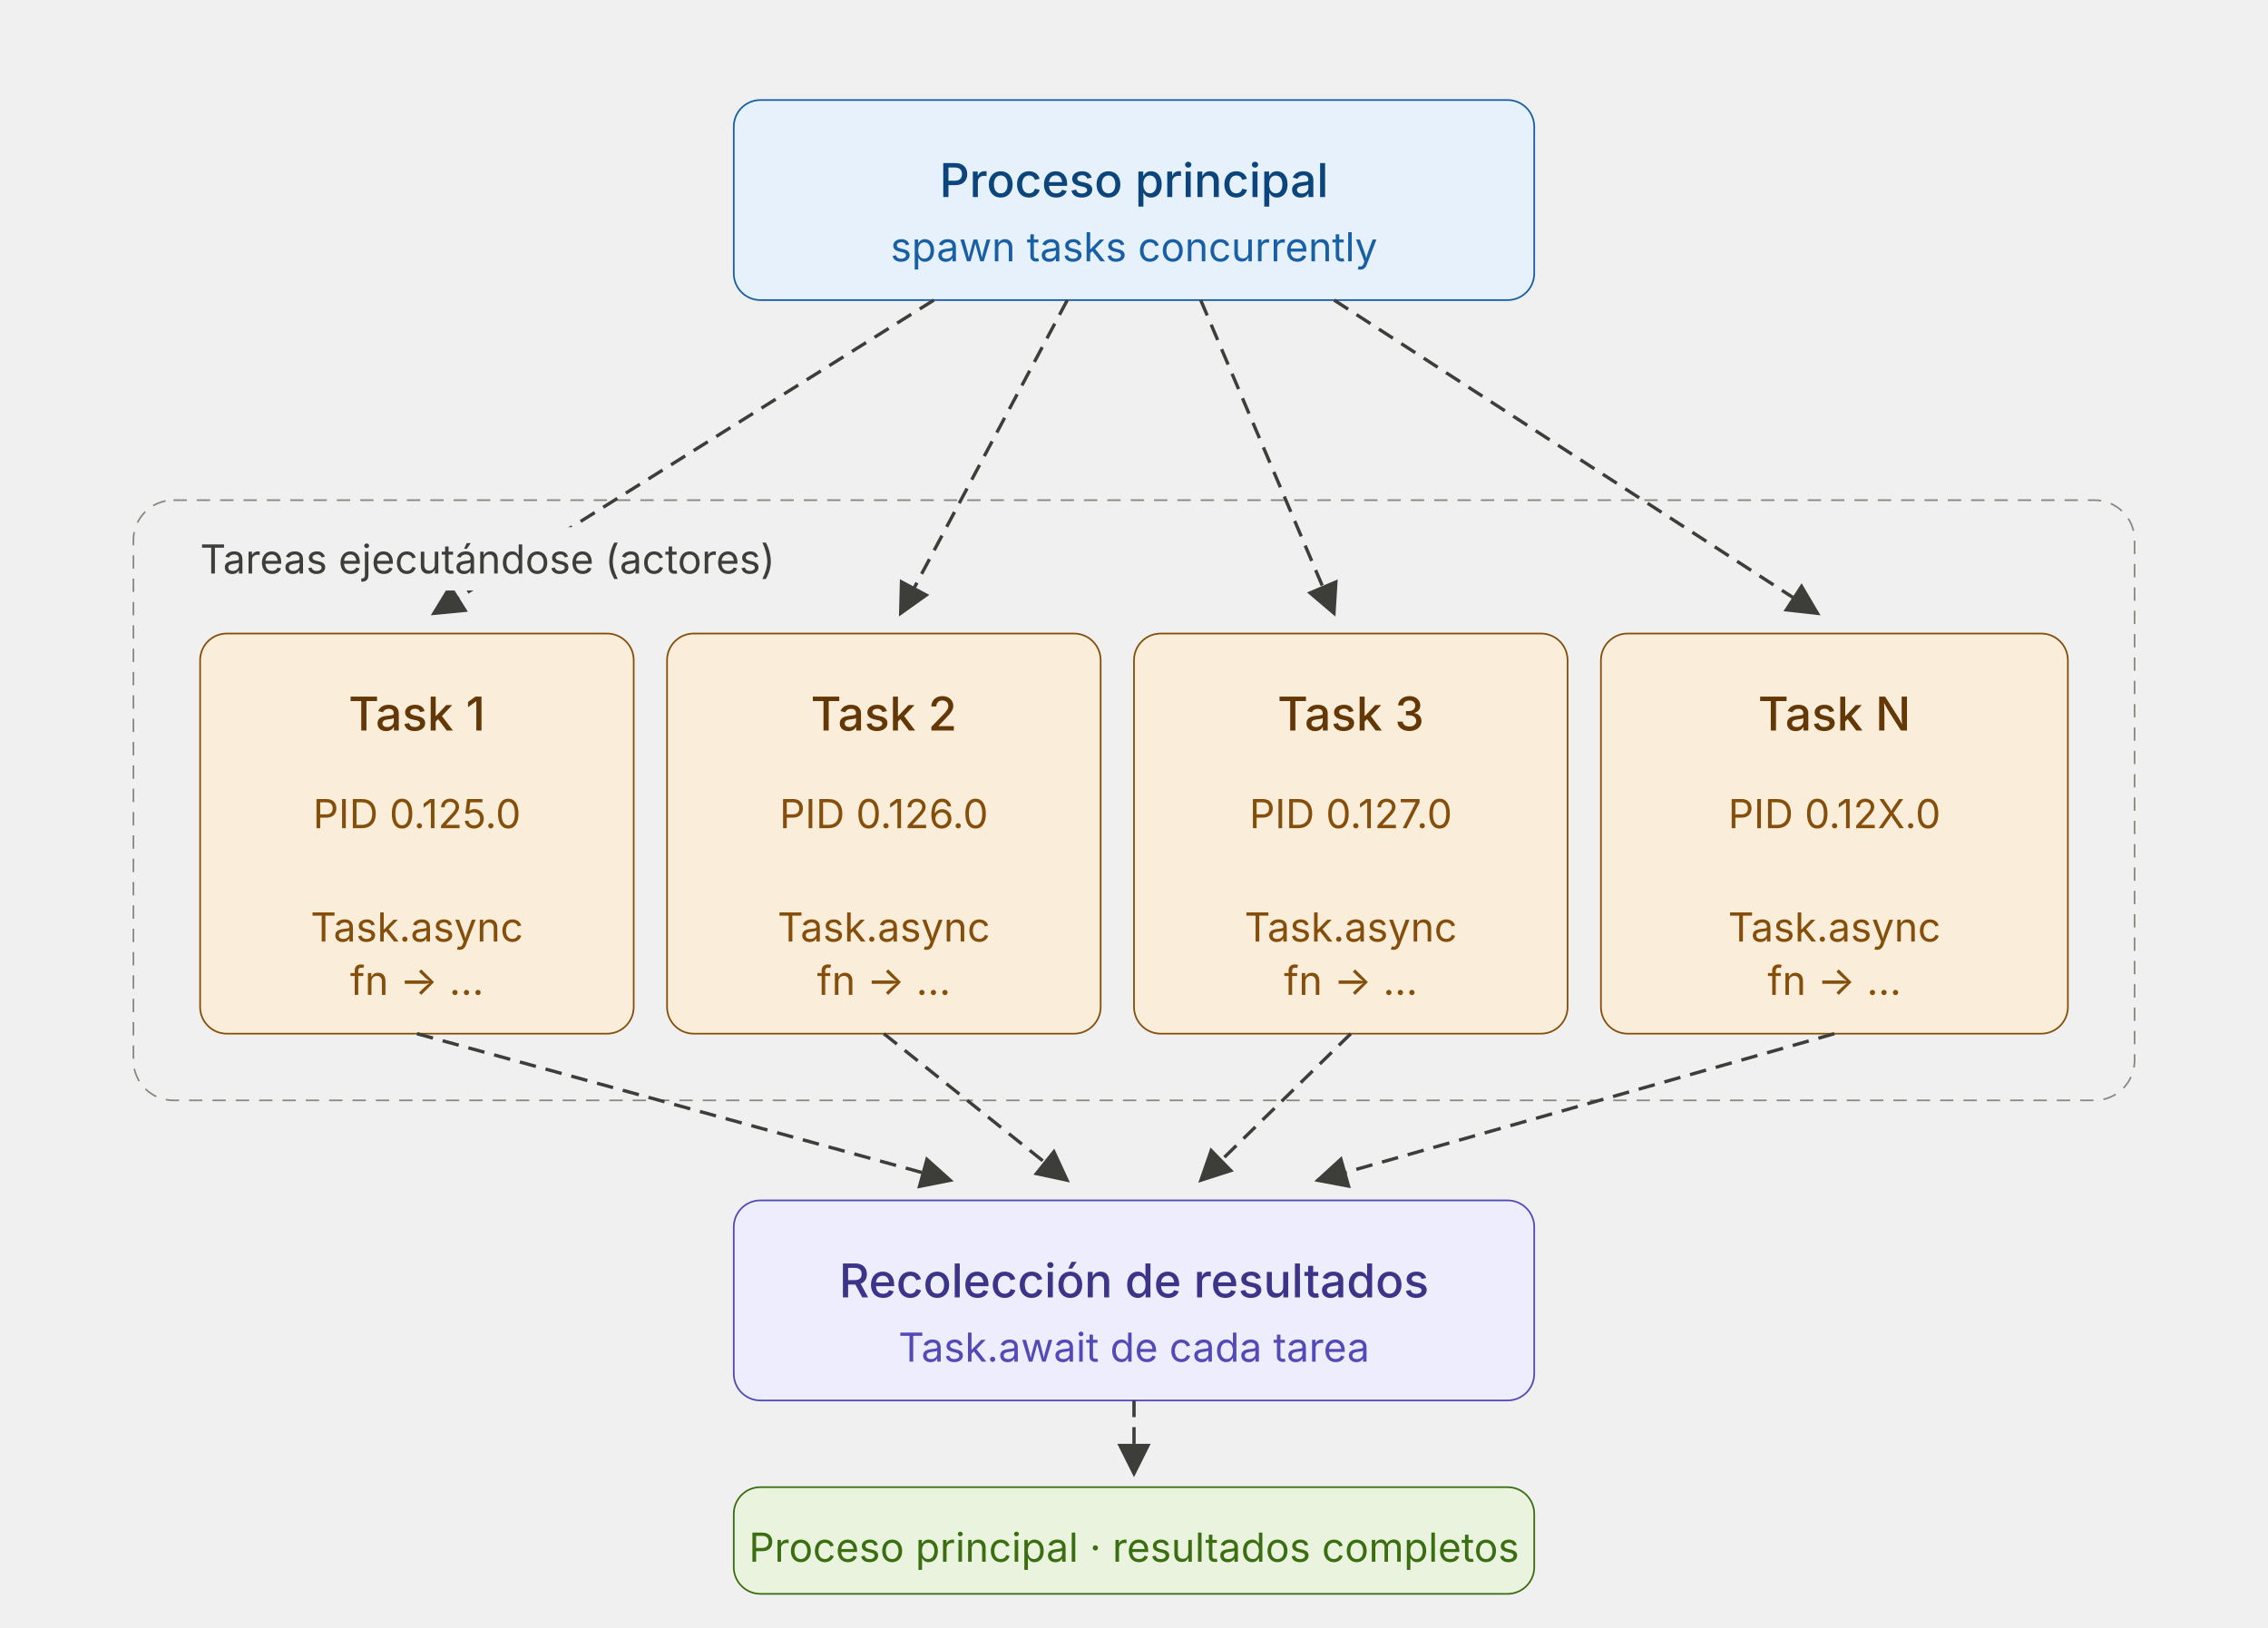
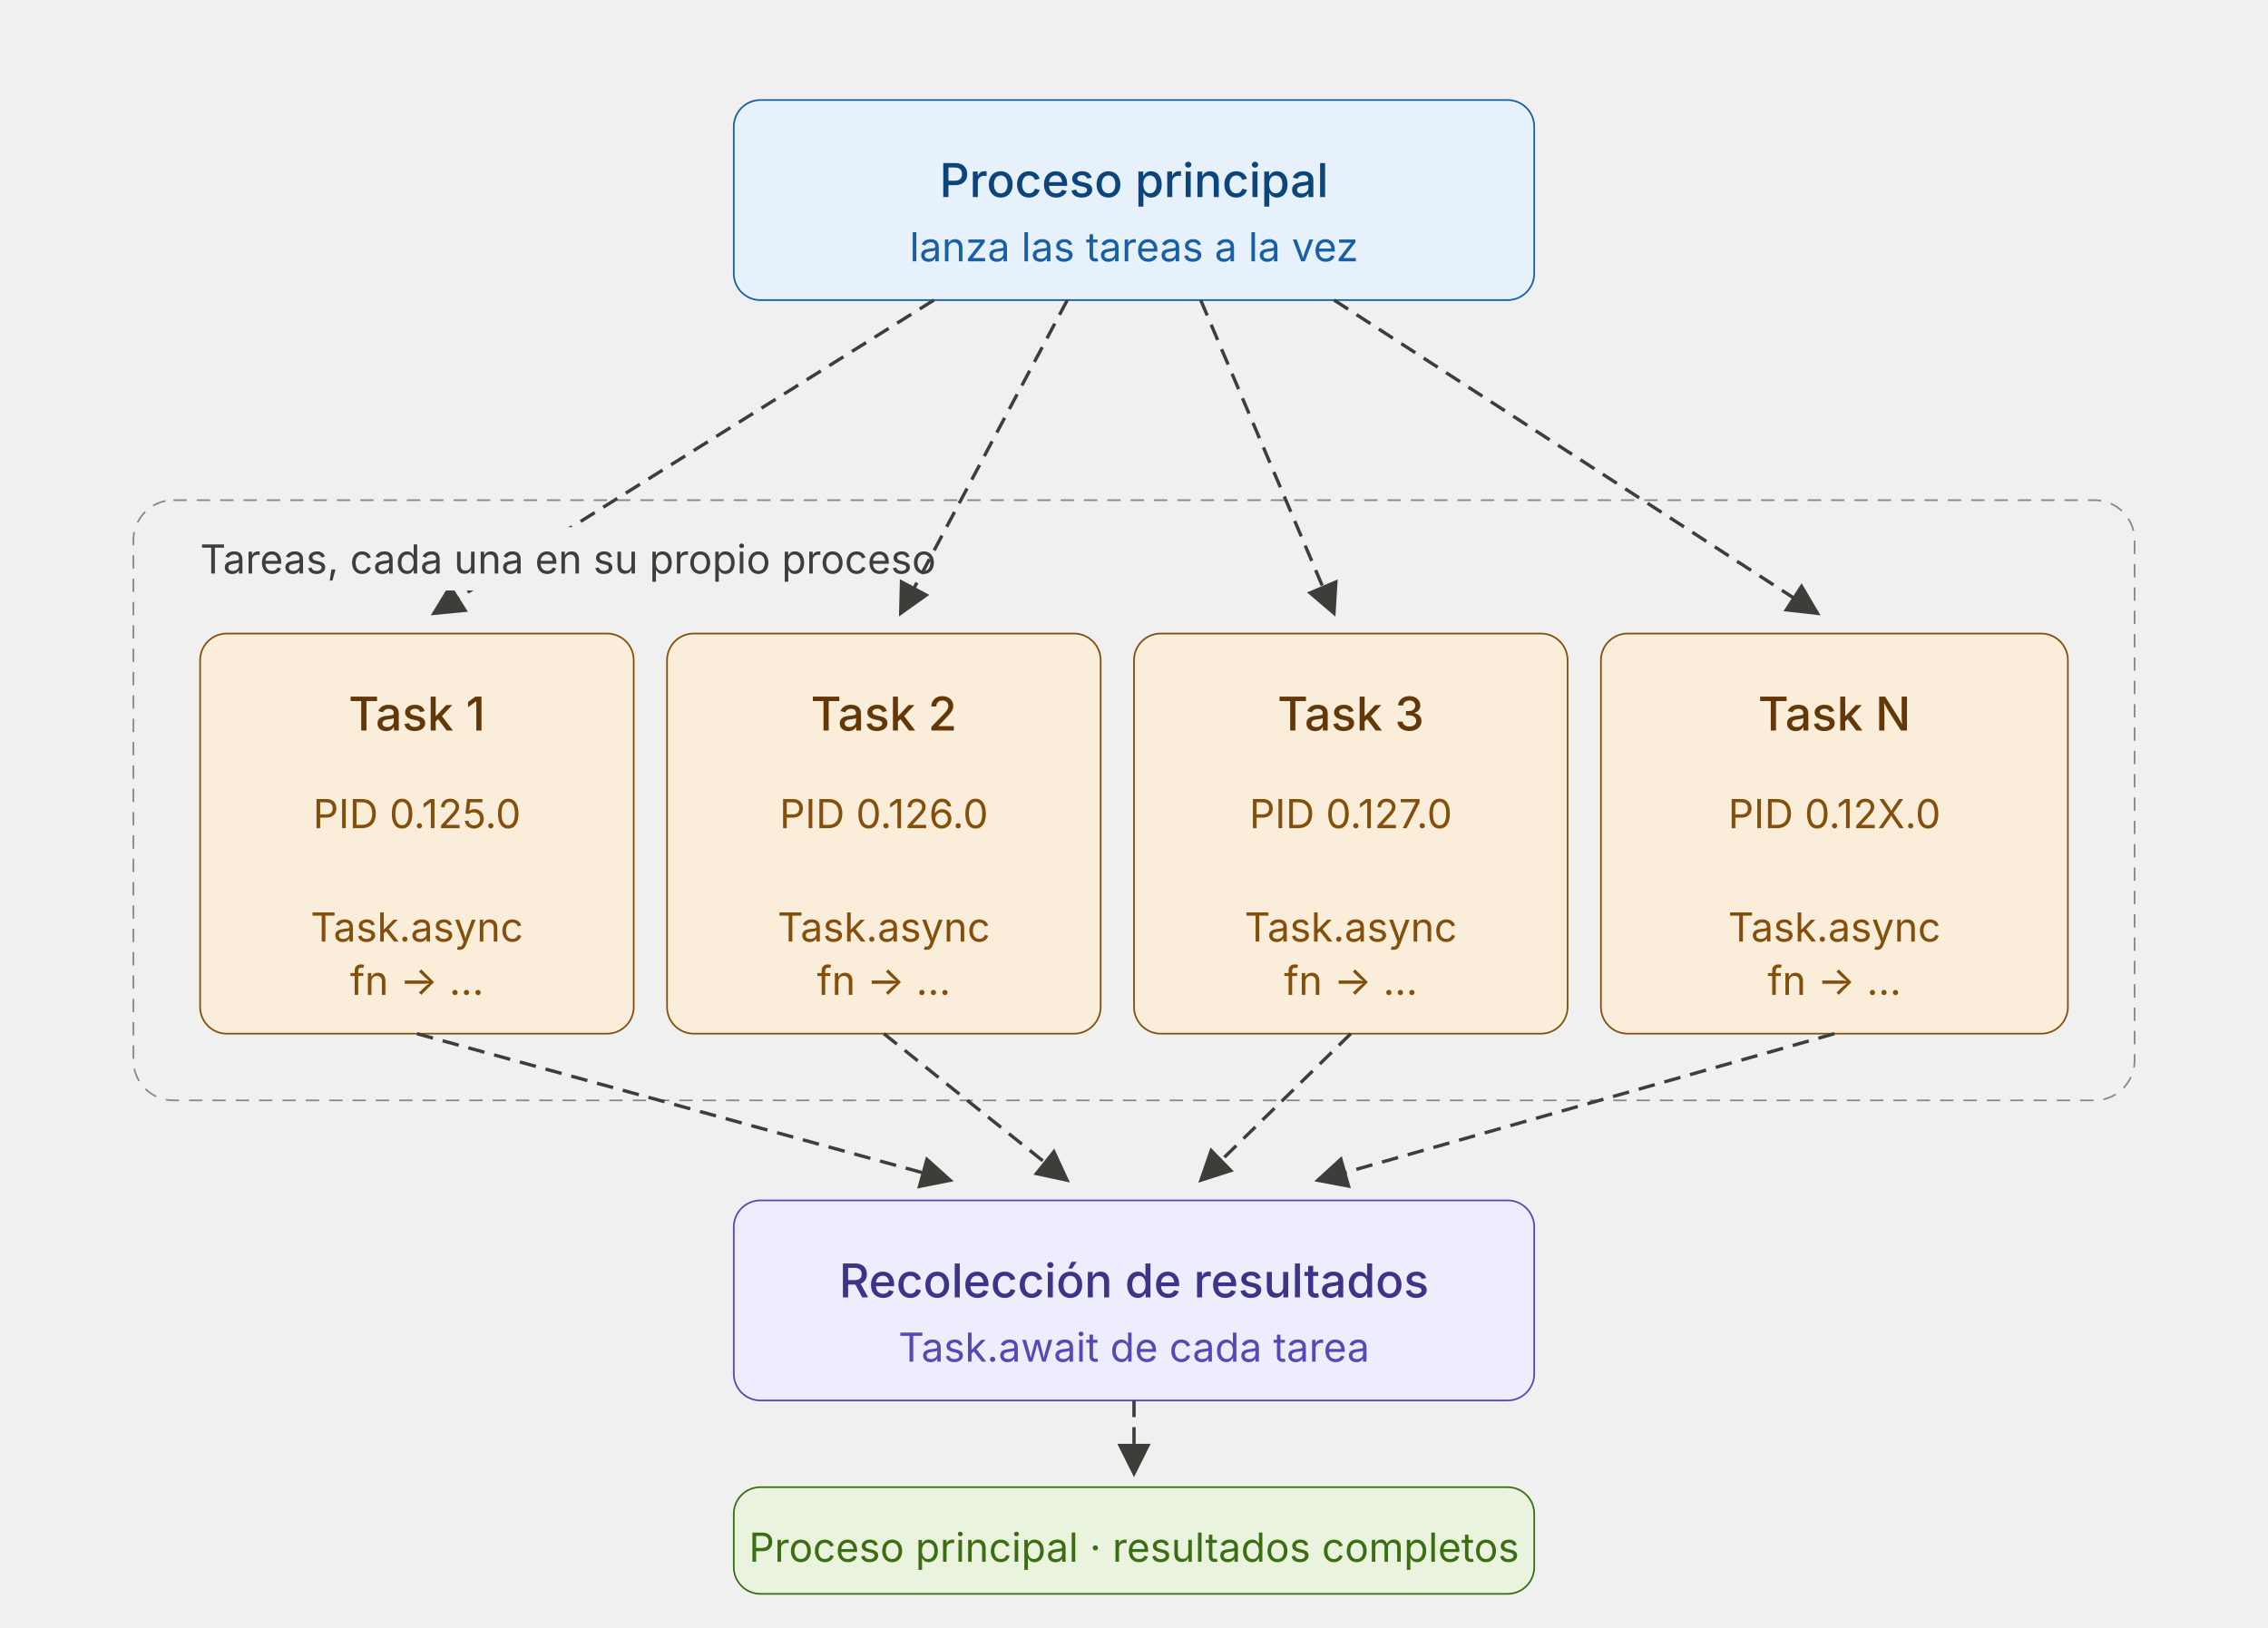
<svg xmlns="http://www.w3.org/2000/svg" width="100%" viewBox="0 0 680 488" role="img" style="">
  <defs>
    <marker id="tri" markerWidth="10" markerHeight="10" refX="9" refY="5" orient="auto" markerUnits="userSpaceOnUse">
      <path d="M 0 0 L 10 5 L 0 10 z" fill="#3d3d3a" />
    </marker>
    <mask id="imagine-text-gaps-hovi55" maskUnits="userSpaceOnUse">
      <rect x="0" y="0" width="680" height="488" fill="white" />
      <rect x="278.359" y="43.234" width="123.281" height="21.531" fill="black" rx="2" />
-       <rect x="262.922" y="64.484" width="154.156" height="19.031" fill="black" rx="2" />
-       <rect x="56" y="158.078" width="180.844" height="19.016" fill="black" rx="2" />
+       <rect x="259.710" y="64.484" width="160.579" height="19.031" fill="black" rx="2" />
+       <rect x="56" y="158.078" width="230.732" height="19.016" fill="black" rx="2" />
      <rect x="101.203" y="203.234" width="47.594" height="21.516" fill="black" rx="2" />
      <rect x="90.797" y="234.484" width="68.406" height="19.031" fill="black" rx="2" />
      <rect x="89.672" y="268.484" width="70.656" height="19.016" fill="black" rx="2" />
      <rect x="102.109" y="284.484" width="45.781" height="19.016" fill="black" rx="2" />
      <rect x="239.797" y="203.234" width="50.406" height="21.516" fill="black" rx="2" />
      <rect x="230.766" y="234.484" width="68.469" height="19.031" fill="black" rx="2" />
      <rect x="229.672" y="268.484" width="70.656" height="19.016" fill="black" rx="2" />
      <rect x="242.109" y="284.484" width="45.781" height="19.016" fill="black" rx="2" />
      <rect x="379.953" y="203.234" width="50.094" height="21.516" fill="black" rx="2" />
      <rect x="370.984" y="234.484" width="68.031" height="19.031" fill="black" rx="2" />
      <rect x="369.672" y="268.484" width="70.656" height="19.016" fill="black" rx="2" />
      <rect x="382.109" y="284.484" width="45.781" height="19.016" fill="black" rx="2" />
      <rect x="523.391" y="203.234" width="53.219" height="21.516" fill="black" rx="2" />
      <rect x="515.156" y="234.484" width="69.688" height="19.031" fill="black" rx="2" />
      <rect x="514.672" y="268.484" width="70.656" height="19.016" fill="black" rx="2" />
      <rect x="527.109" y="284.484" width="45.781" height="19.016" fill="black" rx="2" />
      <rect x="248.203" y="373.25" width="183.594" height="21.516" fill="black" rx="2" />
      <rect x="270.703" y="394.484" width="138.594" height="19.016" fill="black" rx="2" />
      <rect x="222.047" y="454.484" width="235.906" height="19.016" fill="black" rx="2" />
    </mask>
  </defs>
  <g style="fill:rgb(0, 0, 0);stroke:none;color:rgb(0, 0, 0);stroke-width:1px;stroke-linecap:butt;stroke-linejoin:miter;opacity:1;font-family:&quot;Anthropic Sans&quot;, -apple-system, BlinkMacSystemFont, &quot;Segoe UI&quot;, sans-serif;font-size:16px;font-weight:400;text-anchor:start;dominant-baseline:auto">
    <rect x="220" y="30" width="240" height="60" rx="8" stroke-width="0.5" style="fill:rgb(230, 241, 251);stroke:rgb(24, 95, 165);color:rgb(0, 0, 0);stroke-width:0.5px;stroke-linecap:butt;stroke-linejoin:miter;opacity:1;font-family:&quot;Anthropic Sans&quot;, -apple-system, BlinkMacSystemFont, &quot;Segoe UI&quot;, sans-serif;font-size:16px;font-weight:400;text-anchor:start;dominant-baseline:auto" />
    <text x="340" y="54" text-anchor="middle" dominant-baseline="central" style="fill:rgb(12, 68, 124);stroke:none;color:rgb(0, 0, 0);stroke-width:1px;stroke-linecap:butt;stroke-linejoin:miter;opacity:1;font-family:&quot;Anthropic Sans&quot;, -apple-system, BlinkMacSystemFont, &quot;Segoe UI&quot;, sans-serif;font-size:14px;font-weight:500;text-anchor:middle;dominant-baseline:central">Proceso principal</text>
-     <text x="340" y="74" text-anchor="middle" dominant-baseline="central" style="fill:rgb(24, 95, 165);stroke:none;color:rgb(0, 0, 0);stroke-width:1px;stroke-linecap:butt;stroke-linejoin:miter;opacity:1;font-family:&quot;Anthropic Sans&quot;, -apple-system, BlinkMacSystemFont, &quot;Segoe UI&quot;, sans-serif;font-size:12px;font-weight:400;text-anchor:middle;dominant-baseline:central">spawn tasks concurrently</text>
+     <text x="340" y="74" text-anchor="middle" dominant-baseline="central" style="fill:rgb(24, 95, 165);stroke:none;color:rgb(0, 0, 0);stroke-width:1px;stroke-linecap:butt;stroke-linejoin:miter;opacity:1;font-family:&quot;Anthropic Sans&quot;, -apple-system, BlinkMacSystemFont, &quot;Segoe UI&quot;, sans-serif;font-size:12px;font-weight:400;text-anchor:middle;dominant-baseline:central">lanza las tareas a la vez</text>
  </g>
  <g stroke="#888780" stroke-width="0.5" stroke-dasharray="4 3" fill="none" style="fill:none;stroke:rgb(136, 135, 128);color:rgb(0, 0, 0);stroke-width:0.5px;stroke-dasharray:4px, 3px;stroke-linecap:butt;stroke-linejoin:miter;opacity:1;font-family:&quot;Anthropic Sans&quot;, -apple-system, BlinkMacSystemFont, &quot;Segoe UI&quot;, sans-serif;font-size:16px;font-weight:400;text-anchor:start;dominant-baseline:auto">
    <rect x="40" y="150" width="600" height="180" rx="12" style="fill:none;stroke:rgb(136, 135, 128);color:rgb(0, 0, 0);stroke-width:0.5px;stroke-dasharray:4px, 3px;stroke-linecap:butt;stroke-linejoin:miter;opacity:1;font-family:&quot;Anthropic Sans&quot;, -apple-system, BlinkMacSystemFont, &quot;Segoe UI&quot;, sans-serif;font-size:16px;font-weight:400;text-anchor:start;dominant-baseline:auto" />
  </g>
-   <text x="60" y="172" style="fill:rgb(61, 61, 58);stroke:none;color:rgb(0, 0, 0);stroke-width:1px;stroke-linecap:butt;stroke-linejoin:miter;opacity:1;font-family:&quot;Anthropic Sans&quot;, -apple-system, BlinkMacSystemFont, &quot;Segoe UI&quot;, sans-serif;font-size:12px;font-weight:400;text-anchor:start;dominant-baseline:auto">Tareas ejecutándose (actores)</text>
+   <text x="60" y="172" style="fill:rgb(61, 61, 58);stroke:none;color:rgb(0, 0, 0);stroke-width:1px;stroke-linecap:butt;stroke-linejoin:miter;opacity:1;font-family:&quot;Anthropic Sans&quot;, -apple-system, BlinkMacSystemFont, &quot;Segoe UI&quot;, sans-serif;font-size:12px;font-weight:400;text-anchor:start;dominant-baseline:auto">Tareas, cada una en su propio proceso</text>
  <g style="fill:rgb(0, 0, 0);stroke:none;color:rgb(0, 0, 0);stroke-width:1px;stroke-linecap:butt;stroke-linejoin:miter;opacity:1;font-family:&quot;Anthropic Sans&quot;, -apple-system, BlinkMacSystemFont, &quot;Segoe UI&quot;, sans-serif;font-size:16px;font-weight:400;text-anchor:start;dominant-baseline:auto">
    <rect x="60" y="190" width="130" height="120" rx="8" stroke-width="0.5" style="fill:rgb(250, 238, 218);stroke:rgb(133, 79, 11);color:rgb(0, 0, 0);stroke-width:0.5px;stroke-linecap:butt;stroke-linejoin:miter;opacity:1;font-family:&quot;Anthropic Sans&quot;, -apple-system, BlinkMacSystemFont, &quot;Segoe UI&quot;, sans-serif;font-size:16px;font-weight:400;text-anchor:start;dominant-baseline:auto" />
    <text x="125" y="214" text-anchor="middle" dominant-baseline="central" style="fill:rgb(99, 56, 6);stroke:none;color:rgb(0, 0, 0);stroke-width:1px;stroke-linecap:butt;stroke-linejoin:miter;opacity:1;font-family:&quot;Anthropic Sans&quot;, -apple-system, BlinkMacSystemFont, &quot;Segoe UI&quot;, sans-serif;font-size:14px;font-weight:500;text-anchor:middle;dominant-baseline:central">Task 1</text>
    <text x="125" y="244" text-anchor="middle" dominant-baseline="central" style="fill:rgb(133, 79, 11);stroke:none;color:rgb(0, 0, 0);stroke-width:1px;stroke-linecap:butt;stroke-linejoin:miter;opacity:1;font-family:&quot;Anthropic Sans&quot;, -apple-system, BlinkMacSystemFont, &quot;Segoe UI&quot;, sans-serif;font-size:12px;font-weight:400;text-anchor:middle;dominant-baseline:central">PID 0.125.0</text>
    <text x="125" y="278" text-anchor="middle" dominant-baseline="central" style="fill:rgb(133, 79, 11);stroke:none;color:rgb(0, 0, 0);stroke-width:1px;stroke-linecap:butt;stroke-linejoin:miter;opacity:1;font-family:&quot;Anthropic Sans&quot;, -apple-system, BlinkMacSystemFont, &quot;Segoe UI&quot;, sans-serif;font-size:12px;font-weight:400;text-anchor:middle;dominant-baseline:central">Task.async</text>
    <text x="125" y="294" text-anchor="middle" dominant-baseline="central" style="fill:rgb(133, 79, 11);stroke:none;color:rgb(0, 0, 0);stroke-width:1px;stroke-linecap:butt;stroke-linejoin:miter;opacity:1;font-family:&quot;Anthropic Sans&quot;, -apple-system, BlinkMacSystemFont, &quot;Segoe UI&quot;, sans-serif;font-size:12px;font-weight:400;text-anchor:middle;dominant-baseline:central">fn -&gt; ...</text>
  </g>
  <g style="fill:rgb(0, 0, 0);stroke:none;color:rgb(0, 0, 0);stroke-width:1px;stroke-linecap:butt;stroke-linejoin:miter;opacity:1;font-family:&quot;Anthropic Sans&quot;, -apple-system, BlinkMacSystemFont, &quot;Segoe UI&quot;, sans-serif;font-size:16px;font-weight:400;text-anchor:start;dominant-baseline:auto">
    <rect x="200" y="190" width="130" height="120" rx="8" stroke-width="0.5" style="fill:rgb(250, 238, 218);stroke:rgb(133, 79, 11);color:rgb(0, 0, 0);stroke-width:0.5px;stroke-linecap:butt;stroke-linejoin:miter;opacity:1;font-family:&quot;Anthropic Sans&quot;, -apple-system, BlinkMacSystemFont, &quot;Segoe UI&quot;, sans-serif;font-size:16px;font-weight:400;text-anchor:start;dominant-baseline:auto" />
    <text x="265" y="214" text-anchor="middle" dominant-baseline="central" style="fill:rgb(99, 56, 6);stroke:none;color:rgb(0, 0, 0);stroke-width:1px;stroke-linecap:butt;stroke-linejoin:miter;opacity:1;font-family:&quot;Anthropic Sans&quot;, -apple-system, BlinkMacSystemFont, &quot;Segoe UI&quot;, sans-serif;font-size:14px;font-weight:500;text-anchor:middle;dominant-baseline:central">Task 2</text>
    <text x="265" y="244" text-anchor="middle" dominant-baseline="central" style="fill:rgb(133, 79, 11);stroke:none;color:rgb(0, 0, 0);stroke-width:1px;stroke-linecap:butt;stroke-linejoin:miter;opacity:1;font-family:&quot;Anthropic Sans&quot;, -apple-system, BlinkMacSystemFont, &quot;Segoe UI&quot;, sans-serif;font-size:12px;font-weight:400;text-anchor:middle;dominant-baseline:central">PID 0.126.0</text>
    <text x="265" y="278" text-anchor="middle" dominant-baseline="central" style="fill:rgb(133, 79, 11);stroke:none;color:rgb(0, 0, 0);stroke-width:1px;stroke-linecap:butt;stroke-linejoin:miter;opacity:1;font-family:&quot;Anthropic Sans&quot;, -apple-system, BlinkMacSystemFont, &quot;Segoe UI&quot;, sans-serif;font-size:12px;font-weight:400;text-anchor:middle;dominant-baseline:central">Task.async</text>
    <text x="265" y="294" text-anchor="middle" dominant-baseline="central" style="fill:rgb(133, 79, 11);stroke:none;color:rgb(0, 0, 0);stroke-width:1px;stroke-linecap:butt;stroke-linejoin:miter;opacity:1;font-family:&quot;Anthropic Sans&quot;, -apple-system, BlinkMacSystemFont, &quot;Segoe UI&quot;, sans-serif;font-size:12px;font-weight:400;text-anchor:middle;dominant-baseline:central">fn -&gt; ...</text>
  </g>
  <g style="fill:rgb(0, 0, 0);stroke:none;color:rgb(0, 0, 0);stroke-width:1px;stroke-linecap:butt;stroke-linejoin:miter;opacity:1;font-family:&quot;Anthropic Sans&quot;, -apple-system, BlinkMacSystemFont, &quot;Segoe UI&quot;, sans-serif;font-size:16px;font-weight:400;text-anchor:start;dominant-baseline:auto">
    <rect x="340" y="190" width="130" height="120" rx="8" stroke-width="0.5" style="fill:rgb(250, 238, 218);stroke:rgb(133, 79, 11);color:rgb(0, 0, 0);stroke-width:0.5px;stroke-linecap:butt;stroke-linejoin:miter;opacity:1;font-family:&quot;Anthropic Sans&quot;, -apple-system, BlinkMacSystemFont, &quot;Segoe UI&quot;, sans-serif;font-size:16px;font-weight:400;text-anchor:start;dominant-baseline:auto" />
    <text x="405" y="214" text-anchor="middle" dominant-baseline="central" style="fill:rgb(99, 56, 6);stroke:none;color:rgb(0, 0, 0);stroke-width:1px;stroke-linecap:butt;stroke-linejoin:miter;opacity:1;font-family:&quot;Anthropic Sans&quot;, -apple-system, BlinkMacSystemFont, &quot;Segoe UI&quot;, sans-serif;font-size:14px;font-weight:500;text-anchor:middle;dominant-baseline:central">Task 3</text>
    <text x="405" y="244" text-anchor="middle" dominant-baseline="central" style="fill:rgb(133, 79, 11);stroke:none;color:rgb(0, 0, 0);stroke-width:1px;stroke-linecap:butt;stroke-linejoin:miter;opacity:1;font-family:&quot;Anthropic Sans&quot;, -apple-system, BlinkMacSystemFont, &quot;Segoe UI&quot;, sans-serif;font-size:12px;font-weight:400;text-anchor:middle;dominant-baseline:central">PID 0.127.0</text>
    <text x="405" y="278" text-anchor="middle" dominant-baseline="central" style="fill:rgb(133, 79, 11);stroke:none;color:rgb(0, 0, 0);stroke-width:1px;stroke-linecap:butt;stroke-linejoin:miter;opacity:1;font-family:&quot;Anthropic Sans&quot;, -apple-system, BlinkMacSystemFont, &quot;Segoe UI&quot;, sans-serif;font-size:12px;font-weight:400;text-anchor:middle;dominant-baseline:central">Task.async</text>
    <text x="405" y="294" text-anchor="middle" dominant-baseline="central" style="fill:rgb(133, 79, 11);stroke:none;color:rgb(0, 0, 0);stroke-width:1px;stroke-linecap:butt;stroke-linejoin:miter;opacity:1;font-family:&quot;Anthropic Sans&quot;, -apple-system, BlinkMacSystemFont, &quot;Segoe UI&quot;, sans-serif;font-size:12px;font-weight:400;text-anchor:middle;dominant-baseline:central">fn -&gt; ...</text>
  </g>
  <g style="fill:rgb(0, 0, 0);stroke:none;color:rgb(0, 0, 0);stroke-width:1px;stroke-linecap:butt;stroke-linejoin:miter;opacity:1;font-family:&quot;Anthropic Sans&quot;, -apple-system, BlinkMacSystemFont, &quot;Segoe UI&quot;, sans-serif;font-size:16px;font-weight:400;text-anchor:start;dominant-baseline:auto">
    <rect x="480" y="190" width="140" height="120" rx="8" stroke-width="0.5" style="fill:rgb(250, 238, 218);stroke:rgb(133, 79, 11);color:rgb(0, 0, 0);stroke-width:0.5px;stroke-linecap:butt;stroke-linejoin:miter;opacity:1;font-family:&quot;Anthropic Sans&quot;, -apple-system, BlinkMacSystemFont, &quot;Segoe UI&quot;, sans-serif;font-size:16px;font-weight:400;text-anchor:start;dominant-baseline:auto" />
    <text x="550" y="214" text-anchor="middle" dominant-baseline="central" style="fill:rgb(99, 56, 6);stroke:none;color:rgb(0, 0, 0);stroke-width:1px;stroke-linecap:butt;stroke-linejoin:miter;opacity:1;font-family:&quot;Anthropic Sans&quot;, -apple-system, BlinkMacSystemFont, &quot;Segoe UI&quot;, sans-serif;font-size:14px;font-weight:500;text-anchor:middle;dominant-baseline:central">Task N</text>
    <text x="550" y="244" text-anchor="middle" dominant-baseline="central" style="fill:rgb(133, 79, 11);stroke:none;color:rgb(0, 0, 0);stroke-width:1px;stroke-linecap:butt;stroke-linejoin:miter;opacity:1;font-family:&quot;Anthropic Sans&quot;, -apple-system, BlinkMacSystemFont, &quot;Segoe UI&quot;, sans-serif;font-size:12px;font-weight:400;text-anchor:middle;dominant-baseline:central">PID 0.12X.0</text>
    <text x="550" y="278" text-anchor="middle" dominant-baseline="central" style="fill:rgb(133, 79, 11);stroke:none;color:rgb(0, 0, 0);stroke-width:1px;stroke-linecap:butt;stroke-linejoin:miter;opacity:1;font-family:&quot;Anthropic Sans&quot;, -apple-system, BlinkMacSystemFont, &quot;Segoe UI&quot;, sans-serif;font-size:12px;font-weight:400;text-anchor:middle;dominant-baseline:central">Task.async</text>
    <text x="550" y="294" text-anchor="middle" dominant-baseline="central" style="fill:rgb(133, 79, 11);stroke:none;color:rgb(0, 0, 0);stroke-width:1px;stroke-linecap:butt;stroke-linejoin:miter;opacity:1;font-family:&quot;Anthropic Sans&quot;, -apple-system, BlinkMacSystemFont, &quot;Segoe UI&quot;, sans-serif;font-size:12px;font-weight:400;text-anchor:middle;dominant-baseline:central">fn -&gt; ...</text>
  </g>
  <line x1="280" y1="90" x2="130" y2="184" stroke="#3d3d3a" stroke-width="1" stroke-dasharray="5 3" marker-end="url(#tri)" mask="url(#imagine-text-gaps-hovi55)" style="fill:rgb(0, 0, 0);stroke:rgb(61, 61, 58);color:rgb(0, 0, 0);stroke-width:1px;stroke-dasharray:5px, 3px;stroke-linecap:butt;stroke-linejoin:miter;opacity:1;font-family:&quot;Anthropic Sans&quot;, -apple-system, BlinkMacSystemFont, &quot;Segoe UI&quot;, sans-serif;font-size:16px;font-weight:400;text-anchor:start;dominant-baseline:auto" />
  <line x1="320" y1="90" x2="270" y2="184" stroke="#3d3d3a" stroke-width="1" stroke-dasharray="5 3" marker-end="url(#tri)" style="fill:rgb(0, 0, 0);stroke:rgb(61, 61, 58);color:rgb(0, 0, 0);stroke-width:1px;stroke-dasharray:5px, 3px;stroke-linecap:butt;stroke-linejoin:miter;opacity:1;font-family:&quot;Anthropic Sans&quot;, -apple-system, BlinkMacSystemFont, &quot;Segoe UI&quot;, sans-serif;font-size:16px;font-weight:400;text-anchor:start;dominant-baseline:auto" />
  <line x1="360" y1="90" x2="400" y2="184" stroke="#3d3d3a" stroke-width="1" stroke-dasharray="5 3" marker-end="url(#tri)" style="fill:rgb(0, 0, 0);stroke:rgb(61, 61, 58);color:rgb(0, 0, 0);stroke-width:1px;stroke-dasharray:5px, 3px;stroke-linecap:butt;stroke-linejoin:miter;opacity:1;font-family:&quot;Anthropic Sans&quot;, -apple-system, BlinkMacSystemFont, &quot;Segoe UI&quot;, sans-serif;font-size:16px;font-weight:400;text-anchor:start;dominant-baseline:auto" />
  <line x1="400" y1="90" x2="545" y2="184" stroke="#3d3d3a" stroke-width="1" stroke-dasharray="5 3" marker-end="url(#tri)" style="fill:rgb(0, 0, 0);stroke:rgb(61, 61, 58);color:rgb(0, 0, 0);stroke-width:1px;stroke-dasharray:5px, 3px;stroke-linecap:butt;stroke-linejoin:miter;opacity:1;font-family:&quot;Anthropic Sans&quot;, -apple-system, BlinkMacSystemFont, &quot;Segoe UI&quot;, sans-serif;font-size:16px;font-weight:400;text-anchor:start;dominant-baseline:auto" />
  <line x1="125" y1="310" x2="285" y2="354" stroke="#3d3d3a" stroke-width="1" stroke-dasharray="5 3" marker-end="url(#tri)" style="fill:rgb(0, 0, 0);stroke:rgb(61, 61, 58);color:rgb(0, 0, 0);stroke-width:1px;stroke-dasharray:5px, 3px;stroke-linecap:butt;stroke-linejoin:miter;opacity:1;font-family:&quot;Anthropic Sans&quot;, -apple-system, BlinkMacSystemFont, &quot;Segoe UI&quot;, sans-serif;font-size:16px;font-weight:400;text-anchor:start;dominant-baseline:auto" />
  <line x1="265" y1="310" x2="320" y2="354" stroke="#3d3d3a" stroke-width="1" stroke-dasharray="5 3" marker-end="url(#tri)" style="fill:rgb(0, 0, 0);stroke:rgb(61, 61, 58);color:rgb(0, 0, 0);stroke-width:1px;stroke-dasharray:5px, 3px;stroke-linecap:butt;stroke-linejoin:miter;opacity:1;font-family:&quot;Anthropic Sans&quot;, -apple-system, BlinkMacSystemFont, &quot;Segoe UI&quot;, sans-serif;font-size:16px;font-weight:400;text-anchor:start;dominant-baseline:auto" />
  <line x1="405" y1="310" x2="360" y2="354" stroke="#3d3d3a" stroke-width="1" stroke-dasharray="5 3" marker-end="url(#tri)" style="fill:rgb(0, 0, 0);stroke:rgb(61, 61, 58);color:rgb(0, 0, 0);stroke-width:1px;stroke-dasharray:5px, 3px;stroke-linecap:butt;stroke-linejoin:miter;opacity:1;font-family:&quot;Anthropic Sans&quot;, -apple-system, BlinkMacSystemFont, &quot;Segoe UI&quot;, sans-serif;font-size:16px;font-weight:400;text-anchor:start;dominant-baseline:auto" />
  <line x1="550" y1="310" x2="395" y2="354" stroke="#3d3d3a" stroke-width="1" stroke-dasharray="5 3" marker-end="url(#tri)" style="fill:rgb(0, 0, 0);stroke:rgb(61, 61, 58);color:rgb(0, 0, 0);stroke-width:1px;stroke-dasharray:5px, 3px;stroke-linecap:butt;stroke-linejoin:miter;opacity:1;font-family:&quot;Anthropic Sans&quot;, -apple-system, BlinkMacSystemFont, &quot;Segoe UI&quot;, sans-serif;font-size:16px;font-weight:400;text-anchor:start;dominant-baseline:auto" />
  <g style="fill:rgb(0, 0, 0);stroke:none;color:rgb(0, 0, 0);stroke-width:1px;stroke-linecap:butt;stroke-linejoin:miter;opacity:1;font-family:&quot;Anthropic Sans&quot;, -apple-system, BlinkMacSystemFont, &quot;Segoe UI&quot;, sans-serif;font-size:16px;font-weight:400;text-anchor:start;dominant-baseline:auto">
    <rect x="220" y="360" width="240" height="60" rx="8" stroke-width="0.5" style="fill:rgb(238, 237, 254);stroke:rgb(83, 74, 183);color:rgb(0, 0, 0);stroke-width:0.5px;stroke-linecap:butt;stroke-linejoin:miter;opacity:1;font-family:&quot;Anthropic Sans&quot;, -apple-system, BlinkMacSystemFont, &quot;Segoe UI&quot;, sans-serif;font-size:16px;font-weight:400;text-anchor:start;dominant-baseline:auto" />
    <text x="340" y="384" text-anchor="middle" dominant-baseline="central" style="fill:rgb(60, 52, 137);stroke:none;color:rgb(0, 0, 0);stroke-width:1px;stroke-linecap:butt;stroke-linejoin:miter;opacity:1;font-family:&quot;Anthropic Sans&quot;, -apple-system, BlinkMacSystemFont, &quot;Segoe UI&quot;, sans-serif;font-size:14px;font-weight:500;text-anchor:middle;dominant-baseline:central">Recolección de resultados</text>
    <text x="340" y="404" text-anchor="middle" dominant-baseline="central" style="fill:rgb(83, 74, 183);stroke:none;color:rgb(0, 0, 0);stroke-width:1px;stroke-linecap:butt;stroke-linejoin:miter;opacity:1;font-family:&quot;Anthropic Sans&quot;, -apple-system, BlinkMacSystemFont, &quot;Segoe UI&quot;, sans-serif;font-size:12px;font-weight:400;text-anchor:middle;dominant-baseline:central">Task.await de cada tarea</text>
  </g>
  <line x1="340" y1="420" x2="340" y2="442" stroke="#3d3d3a" stroke-width="1" stroke-dasharray="5 3" marker-end="url(#tri)" style="fill:rgb(0, 0, 0);stroke:rgb(61, 61, 58);color:rgb(0, 0, 0);stroke-width:1px;stroke-dasharray:5px, 3px;stroke-linecap:butt;stroke-linejoin:miter;opacity:1;font-family:&quot;Anthropic Sans&quot;, -apple-system, BlinkMacSystemFont, &quot;Segoe UI&quot;, sans-serif;font-size:16px;font-weight:400;text-anchor:start;dominant-baseline:auto" />
  <g style="fill:rgb(0, 0, 0);stroke:none;color:rgb(0, 0, 0);stroke-width:1px;stroke-linecap:butt;stroke-linejoin:miter;opacity:1;font-family:&quot;Anthropic Sans&quot;, -apple-system, BlinkMacSystemFont, &quot;Segoe UI&quot;, sans-serif;font-size:16px;font-weight:400;text-anchor:start;dominant-baseline:auto">
    <rect x="220" y="446" width="240" height="32" rx="8" stroke-width="0.5" style="fill:rgb(234, 243, 222);stroke:rgb(59, 109, 17);color:rgb(0, 0, 0);stroke-width:0.5px;stroke-linecap:butt;stroke-linejoin:miter;opacity:1;font-family:&quot;Anthropic Sans&quot;, -apple-system, BlinkMacSystemFont, &quot;Segoe UI&quot;, sans-serif;font-size:16px;font-weight:400;text-anchor:start;dominant-baseline:auto" />
    <text x="340" y="464" text-anchor="middle" dominant-baseline="central" style="fill:rgb(59, 109, 17);stroke:none;color:rgb(0, 0, 0);stroke-width:1px;stroke-linecap:butt;stroke-linejoin:miter;opacity:1;font-family:&quot;Anthropic Sans&quot;, -apple-system, BlinkMacSystemFont, &quot;Segoe UI&quot;, sans-serif;font-size:12px;font-weight:400;text-anchor:middle;dominant-baseline:central">Proceso principal · resultados completos</text>
  </g>
</svg>
